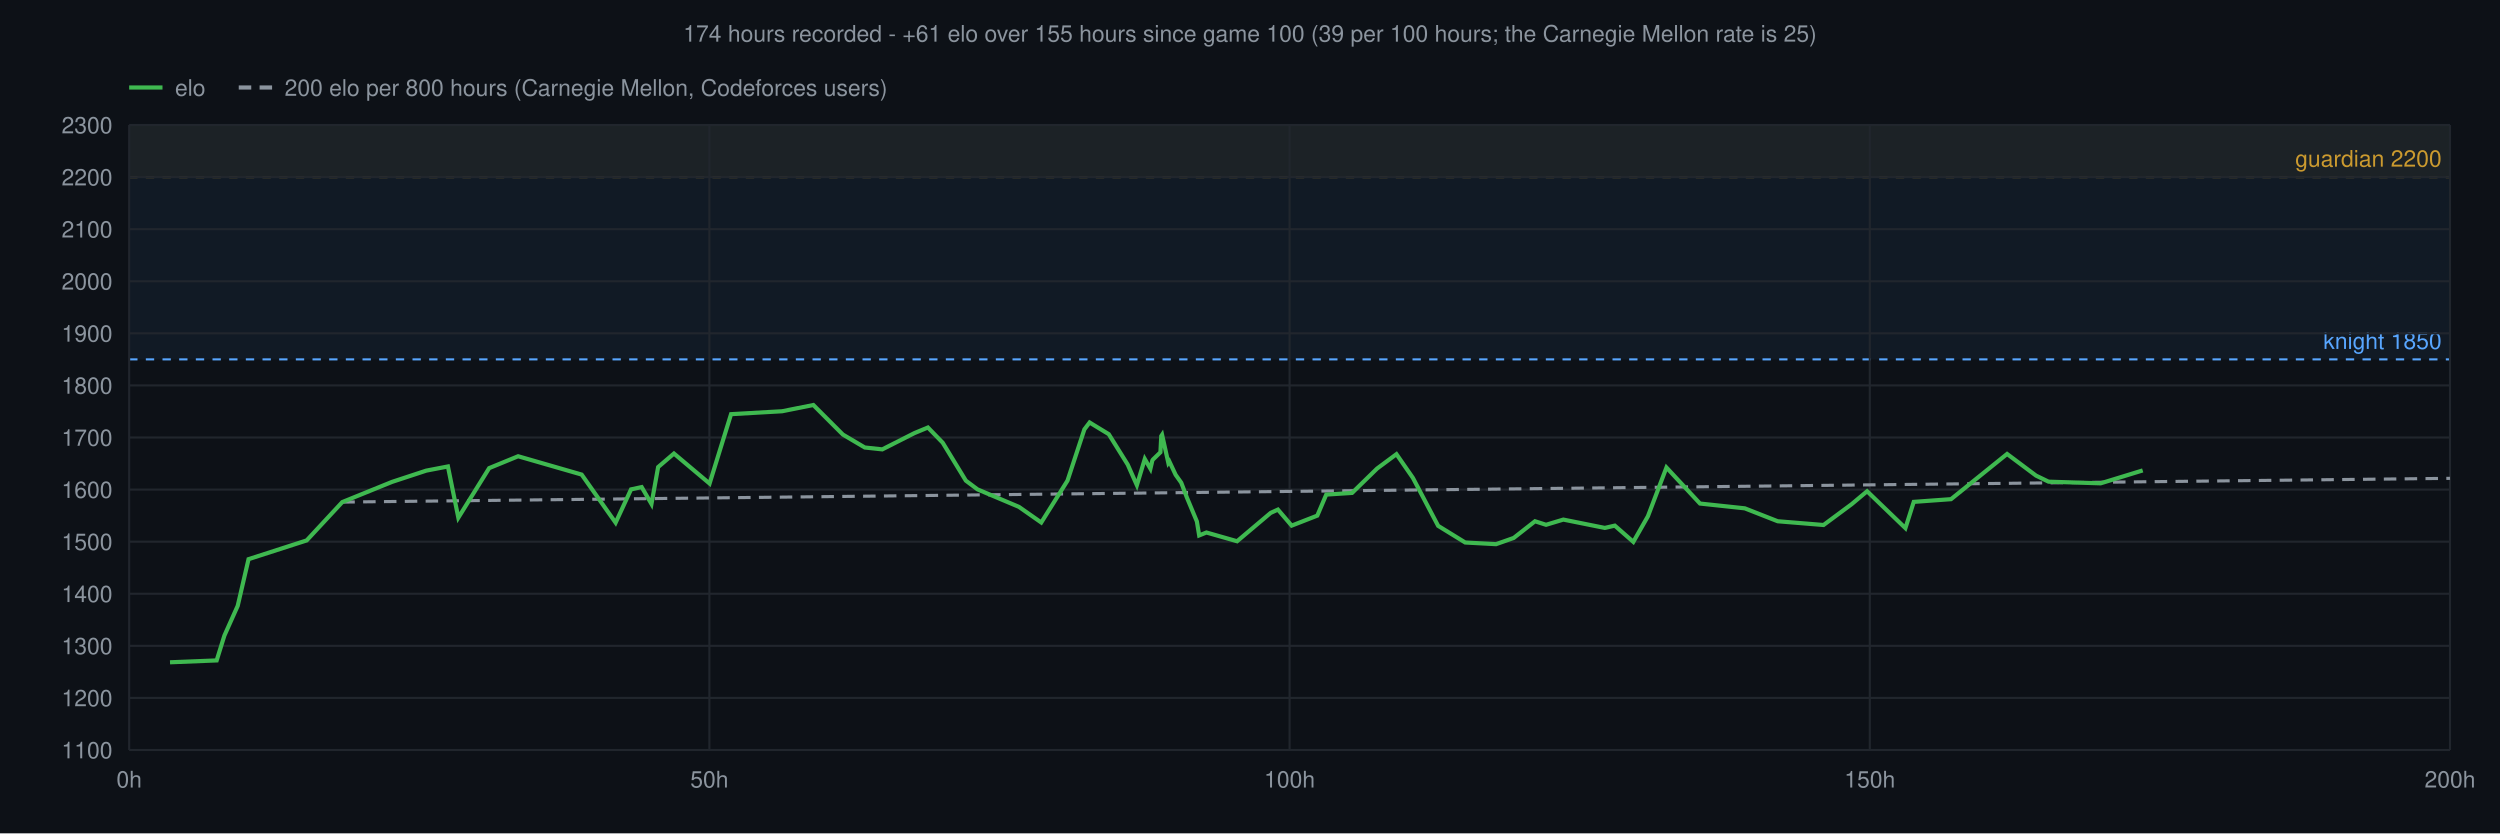
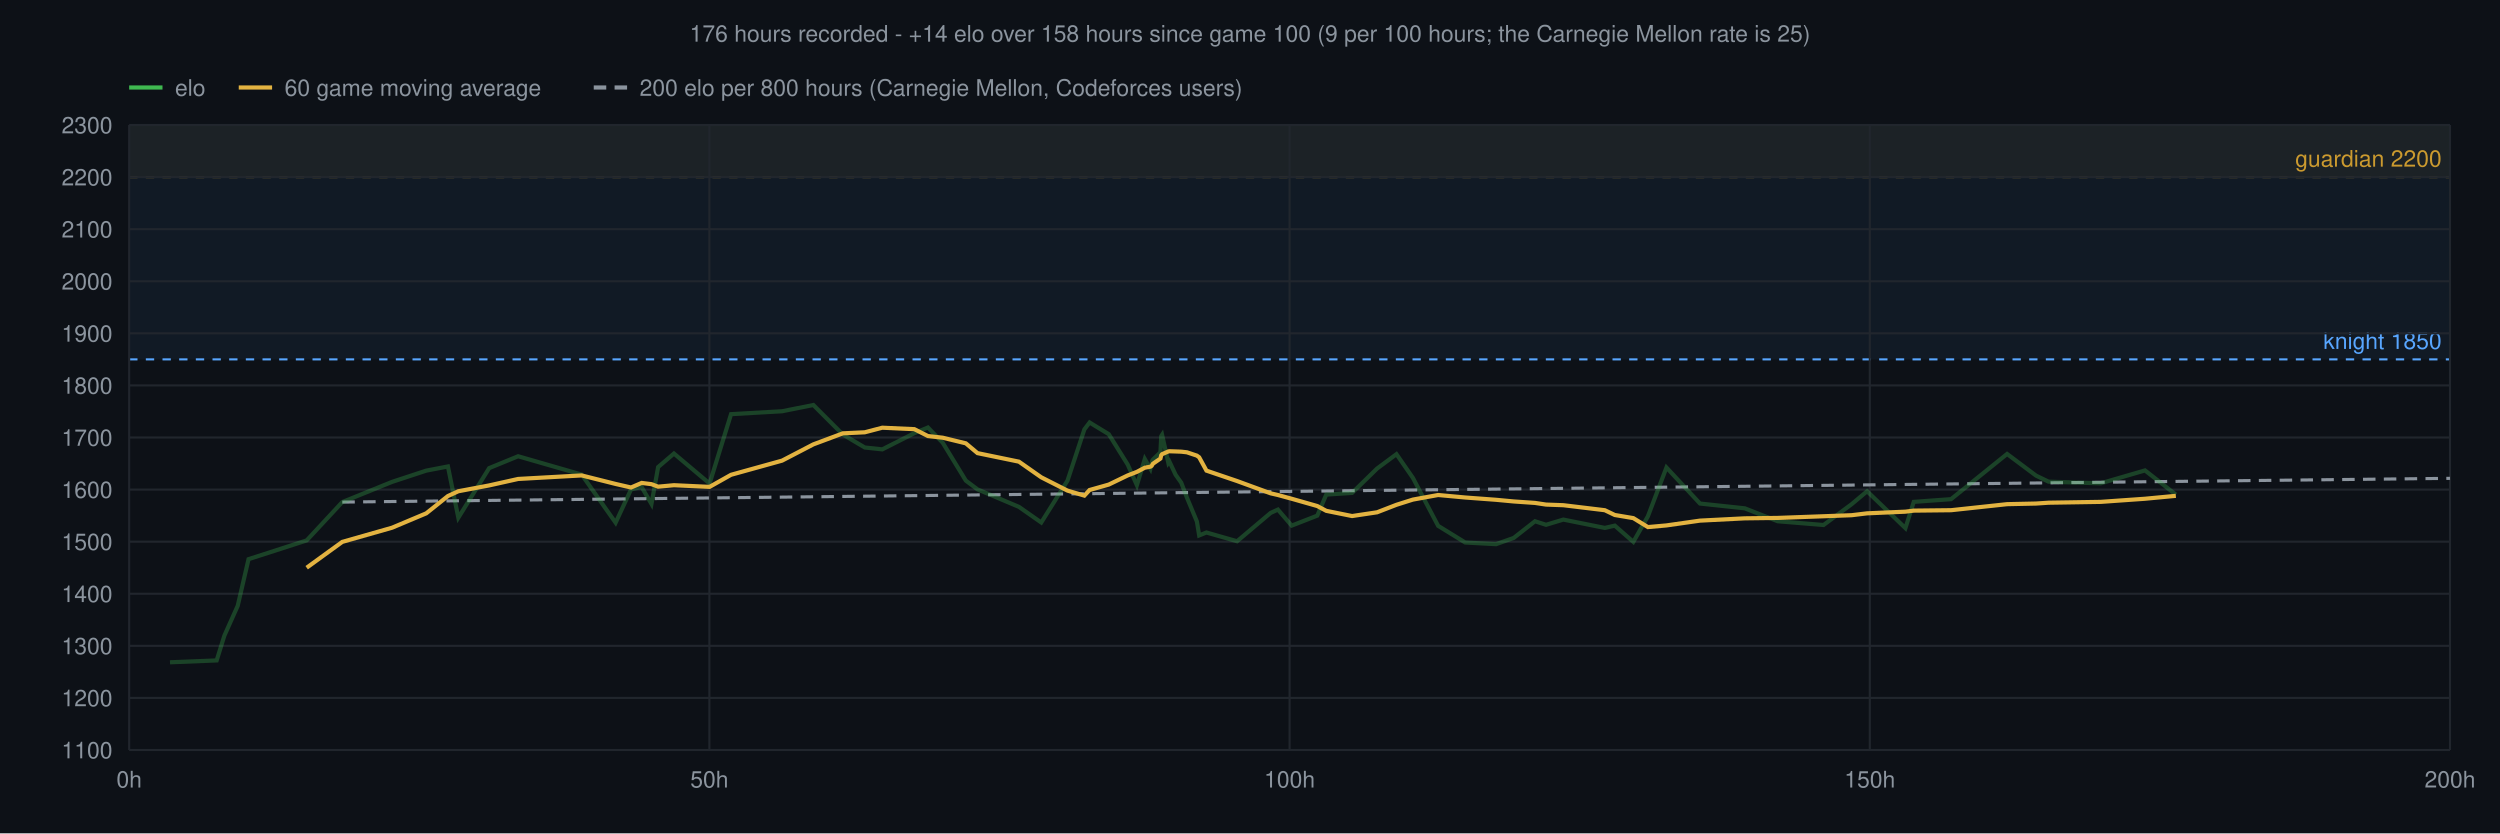
<svg xmlns="http://www.w3.org/2000/svg" viewBox="0 0 1200 400" font-family="Helvetica,sans-serif">
  <rect width="1200" height="400" fill="#0d1117" />
-   <text x="600" y="20" text-anchor="middle" font-size="11" fill="#8b949e">174 hours recorded - +61 elo over 155 hours since game 100 (39 per 100 hours; the Carnegie Mellon rate is 25)</text>
+   <text x="600" y="20" text-anchor="middle" font-size="11" fill="#8b949e">176 hours recorded - +14 elo over 158 hours since game 100 (9 per 100 hours; the Carnegie Mellon rate is 25)</text>
  <rect x="62" y="60" width="1114" height="25.0" fill="#d29922" fill-opacity="0.06" />
  <line x1="62" y1="85.0" x2="1176" y2="85.0" stroke="#d29922" stroke-width="1" stroke-dasharray="4 4" />
  <text x="1172" y="80.0" text-anchor="end" font-size="11" fill="#d29922">guardian 2200</text>
  <rect x="62" y="60" width="1114" height="112.5" fill="#58a6ff" fill-opacity="0.06" />
  <line x1="62" y1="172.5" x2="1176" y2="172.5" stroke="#58a6ff" stroke-width="1" stroke-dasharray="4 4" />
  <text x="1172" y="167.5" text-anchor="end" font-size="11" fill="#58a6ff">knight 1850</text>
  <line x1="62" y1="360.0" x2="1176" y2="360.0" stroke="#21262d" stroke-width="1" />
  <text x="54" y="364.0" text-anchor="end" font-size="11" fill="#8b949e">1100</text>
  <line x1="62" y1="335.0" x2="1176" y2="335.0" stroke="#21262d" stroke-width="1" />
  <text x="54" y="339.0" text-anchor="end" font-size="11" fill="#8b949e">1200</text>
  <line x1="62" y1="310.0" x2="1176" y2="310.0" stroke="#21262d" stroke-width="1" />
  <text x="54" y="314.0" text-anchor="end" font-size="11" fill="#8b949e">1300</text>
  <line x1="62" y1="285.0" x2="1176" y2="285.0" stroke="#21262d" stroke-width="1" />
  <text x="54" y="289.0" text-anchor="end" font-size="11" fill="#8b949e">1400</text>
  <line x1="62" y1="260.0" x2="1176" y2="260.0" stroke="#21262d" stroke-width="1" />
  <text x="54" y="264.0" text-anchor="end" font-size="11" fill="#8b949e">1500</text>
  <line x1="62" y1="235.0" x2="1176" y2="235.0" stroke="#21262d" stroke-width="1" />
  <text x="54" y="239.0" text-anchor="end" font-size="11" fill="#8b949e">1600</text>
  <line x1="62" y1="210.0" x2="1176" y2="210.0" stroke="#21262d" stroke-width="1" />
  <text x="54" y="214.0" text-anchor="end" font-size="11" fill="#8b949e">1700</text>
  <line x1="62" y1="185.0" x2="1176" y2="185.0" stroke="#21262d" stroke-width="1" />
  <text x="54" y="189.0" text-anchor="end" font-size="11" fill="#8b949e">1800</text>
  <line x1="62" y1="160.0" x2="1176" y2="160.0" stroke="#21262d" stroke-width="1" />
  <text x="54" y="164.0" text-anchor="end" font-size="11" fill="#8b949e">1900</text>
  <line x1="62" y1="135.0" x2="1176" y2="135.0" stroke="#21262d" stroke-width="1" />
  <text x="54" y="139.0" text-anchor="end" font-size="11" fill="#8b949e">2000</text>
  <line x1="62" y1="110.0" x2="1176" y2="110.0" stroke="#21262d" stroke-width="1" />
  <text x="54" y="114.0" text-anchor="end" font-size="11" fill="#8b949e">2100</text>
  <line x1="62" y1="85.0" x2="1176" y2="85.0" stroke="#21262d" stroke-width="1" />
  <text x="54" y="89.0" text-anchor="end" font-size="11" fill="#8b949e">2200</text>
  <line x1="62" y1="60.0" x2="1176" y2="60.0" stroke="#21262d" stroke-width="1" />
  <text x="54" y="64.0" text-anchor="end" font-size="11" fill="#8b949e">2300</text>
  <line x1="62.0" y1="60" x2="62.0" y2="360" stroke="#21262d" stroke-width="1" />
  <text x="62.0" y="378" text-anchor="middle" font-size="11" fill="#8b949e">0h</text>
  <line x1="340.5" y1="60" x2="340.5" y2="360" stroke="#21262d" stroke-width="1" />
  <text x="340.5" y="378" text-anchor="middle" font-size="11" fill="#8b949e">50h</text>
  <line x1="619.0" y1="60" x2="619.0" y2="360" stroke="#21262d" stroke-width="1" />
  <text x="619.0" y="378" text-anchor="middle" font-size="11" fill="#8b949e">100h</text>
  <line x1="897.5" y1="60" x2="897.5" y2="360" stroke="#21262d" stroke-width="1" />
  <text x="897.5" y="378" text-anchor="middle" font-size="11" fill="#8b949e">150h</text>
  <line x1="1176.0" y1="60" x2="1176.0" y2="360" stroke="#21262d" stroke-width="1" />
  <text x="1176.0" y="378" text-anchor="middle" font-size="11" fill="#8b949e">200h</text>
  <line x1="164.3" y1="241.0" x2="1176.0" y2="229.6" stroke="#8b949e" stroke-width="1.5" stroke-dasharray="6 4" />
-   <polyline points="81.6,317.9 104.0,317.0 107.7,305.1 114.1,290.8 119.3,268.4 147.2,259.4 164.3,241.0 188.2,231.3 204.6,225.9 215.0,223.9 220.0,248.5 234.8,224.7 248.7,219.0 279.2,227.8 295.5,250.9 302.9,234.9 308.0,233.8 312.7,241.9 315.9,224.2 323.5,217.7 340.6,232.1 350.9,198.8 375.4,197.4 390.4,194.4 404.6,208.6 415.1,214.8 423.5,215.7 438.9,207.9 445.4,205.2 452.5,212.5 463.6,230.7 469.2,234.9 489.1,243.3 499.8,250.8 512.4,230.7 520.5,206.1 523.0,202.8 532.2,208.4 541.3,223.0 545.7,232.9 549.5,220.3 552.2,225.0 552.8,222.5 553.1,221.1 553.4,220.6 557.0,217.1 557.4,209.3 557.8,208.7 560.8,222.2 561.3,221.5 564.3,227.9 567.0,231.7 569.7,238.8 574.5,250.3 575.6,257.0 579.1,255.6 593.8,259.8 609.9,246.2 613.4,244.6 620.0,252.3 632.3,247.5 636.6,237.4 649.0,236.6 661.0,224.9 670.3,218.0 678.2,229.4 690.3,252.4 703.3,260.4 718.1,261.2 726.6,258.2 736.8,250.2 742.1,251.9 750.4,249.4 770.3,253.4 775.1,252.3 784.0,260.1 791.0,247.8 799.9,224.4 816.0,241.7 837.5,244.0 853.3,250.2 875.3,252.0 888.8,242.0 896.2,235.8 914.6,253.5 918.6,240.9 936.5,239.6 963.4,217.9 977.3,228.3 983.3,231.2 1008.3,232.0 1028.5,225.8" fill="none" stroke="#3fb950" stroke-width="2" />
+   <polyline points="81.6,317.9 104.0,317.0 107.7,305.1 114.1,290.8 119.3,268.4 147.2,259.4 164.3,241.0 188.2,231.3 204.6,225.9 215.0,223.9 220.0,248.5 234.8,224.7 248.7,219.0 279.2,227.8 295.5,250.9 302.9,234.9 308.0,233.8 312.7,241.9 315.9,224.2 323.5,217.7 340.6,232.1 350.9,198.8 375.4,197.4 390.4,194.4 404.6,208.6 415.1,214.8 423.5,215.7 438.9,207.9 445.4,205.2 452.5,212.5 463.6,230.7 469.2,234.9 489.1,243.3 499.8,250.8 512.4,230.7 520.5,206.1 523.0,202.8 532.2,208.4 541.3,223.0 545.7,232.9 549.5,220.3 552.2,225.0 552.8,222.5 553.1,221.1 553.4,220.6 557.0,217.1 557.4,209.3 557.8,208.7 560.8,222.2 561.3,221.5 564.3,227.9 567.0,231.7 569.7,238.8 574.5,250.3 575.6,257.0 579.1,255.6 593.8,259.8 609.9,246.2 613.4,244.6 620.0,252.3 632.3,247.5 636.6,237.4 649.0,236.6 661.0,224.9 670.3,218.0 678.2,229.4 690.3,252.4 703.3,260.4 718.1,261.2 726.6,258.2 736.8,250.2 742.1,251.9 750.4,249.4 770.3,253.4 775.1,252.3 784.0,260.1 791.0,247.8 799.9,224.4 816.0,241.7 837.5,244.0 853.3,250.2 875.3,252.0 888.8,242.0 896.2,235.8 914.6,253.5 918.6,240.9 936.5,239.6 963.4,217.9 977.3,228.3 983.3,231.2 1008.3,232.0 1029.6,225.8 1044.4,237.4" fill="none" stroke="#3fb950" stroke-width="2" stroke-opacity="0.3" />
+   <polyline points="147.2,272.5 164.3,260.1 188.2,253.3 204.6,246.4 215.0,238.1 220.0,235.8 234.8,233.0 248.7,229.9 279.2,228.2 295.5,232.3 302.9,234.0 308.0,231.8 312.7,232.4 315.9,233.6 323.5,232.9 340.6,233.7 350.9,227.9 375.4,221.1 390.4,213.3 404.6,208.0 415.1,207.5 423.5,205.3 438.9,206.0 445.4,209.3 452.5,210.1 463.6,212.8 469.2,217.5 489.1,221.6 499.8,229.1 512.4,235.5 520.5,237.9 523.0,235.2 532.2,232.6 541.3,228.2 545.7,226.5 549.5,224.5 552.2,224.0 552.8,223.6 553.1,223.1 553.4,222.6 557.0,220.1 557.4,218.5 557.8,218.0 560.8,216.7 561.3,216.6 564.3,216.7 567.0,216.8 569.7,217.1 574.5,218.7 575.6,219.5 579.1,225.9 593.8,230.9 609.9,236.8 613.4,237.6 620.0,239.4 632.3,242.9 636.6,245.2 649.0,247.7 661.0,245.9 670.3,242.3 678.2,239.8 690.3,237.6 703.3,238.8 718.1,239.9 726.6,240.7 736.8,241.4 742.1,242.2 750.4,242.5 770.3,244.9 775.1,247.2 784.0,248.7 791.0,253.0 799.9,252.2 816.0,249.9 837.5,248.8 853.3,248.6 875.3,247.8 888.8,247.3 896.2,246.4 914.6,245.6 918.6,245.1 936.5,244.9 963.4,242.0 977.3,241.7 983.3,241.3 1008.3,240.9 1029.6,239.4 1044.4,238.0" fill="none" stroke="#e3b341" stroke-width="2" />
  <line x1="62" y1="42" x2="78" y2="42" stroke="#3fb950" stroke-width="2" />
  <text x="84" y="46" font-size="11" fill="#8b949e">elo</text>
-   <line x1="114.6" y1="42" x2="130.6" y2="42" stroke="#8b949e" stroke-width="2" stroke-dasharray="6 4" />
-   <text x="136.6" y="46" font-size="11" fill="#8b949e">200 elo per 800 hours (Carnegie Mellon, Codeforces users)</text>
+   <line x1="114.6" y1="42" x2="130.6" y2="42" stroke="#e3b341" stroke-width="2" />
+   <text x="136.6" y="46" font-size="11" fill="#8b949e">60 game moving average</text>
+   <line x1="285.0" y1="42" x2="301.0" y2="42" stroke="#8b949e" stroke-width="2" stroke-dasharray="6 4" />
+   <text x="307.0" y="46" font-size="11" fill="#8b949e">200 elo per 800 hours (Carnegie Mellon, Codeforces users)</text>
</svg>
